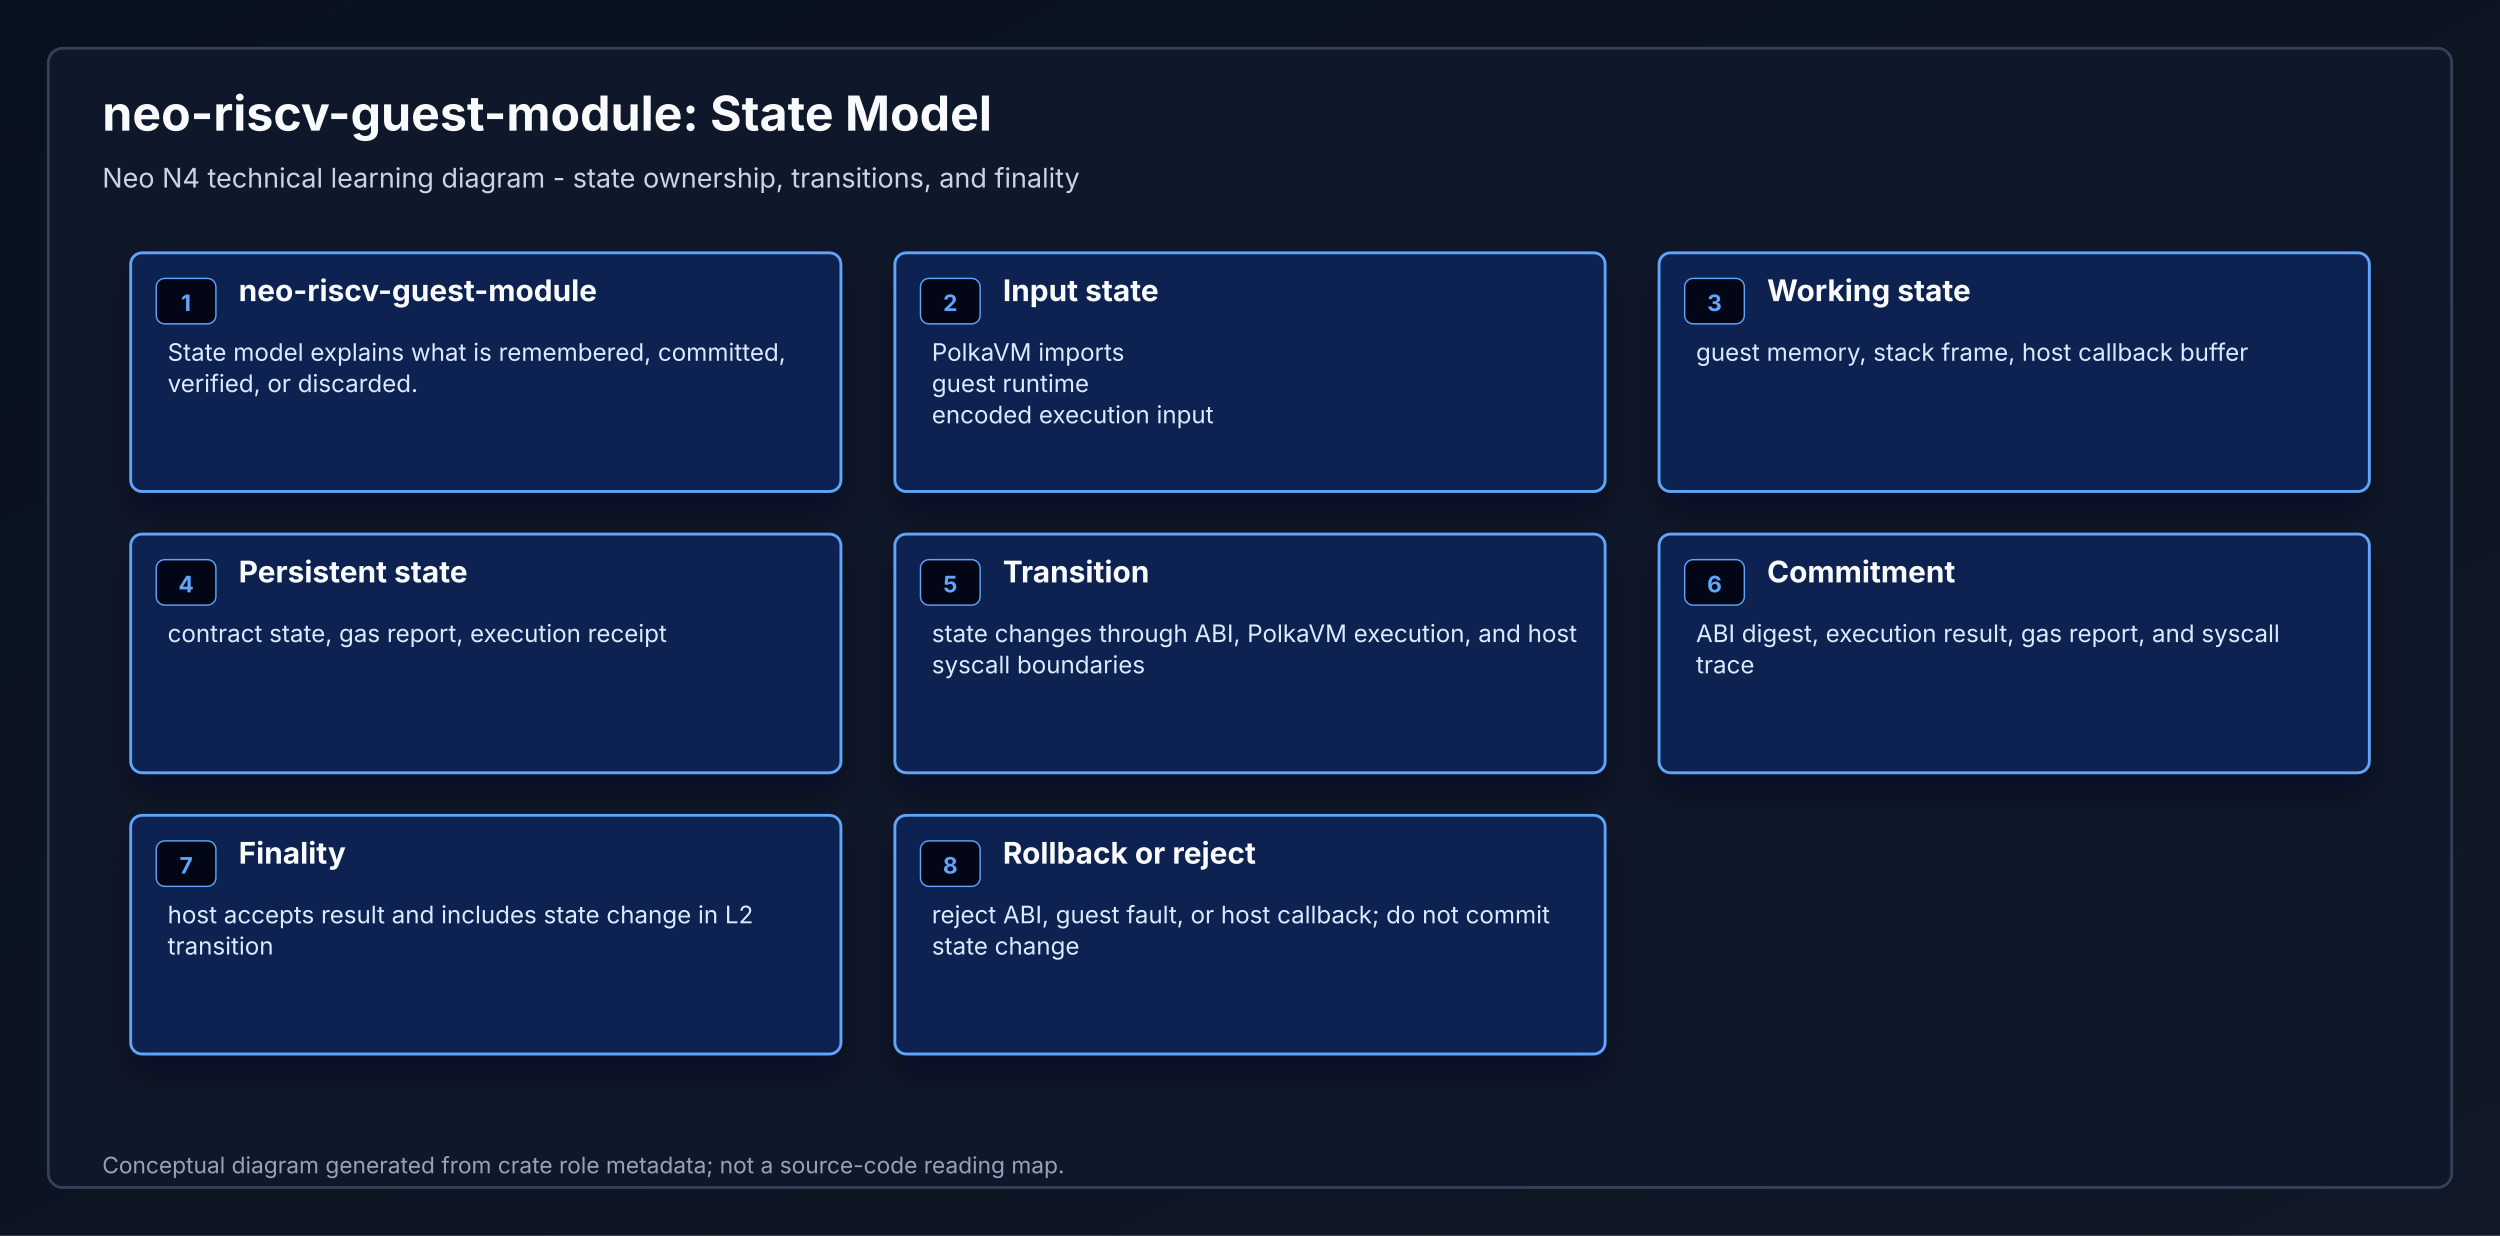
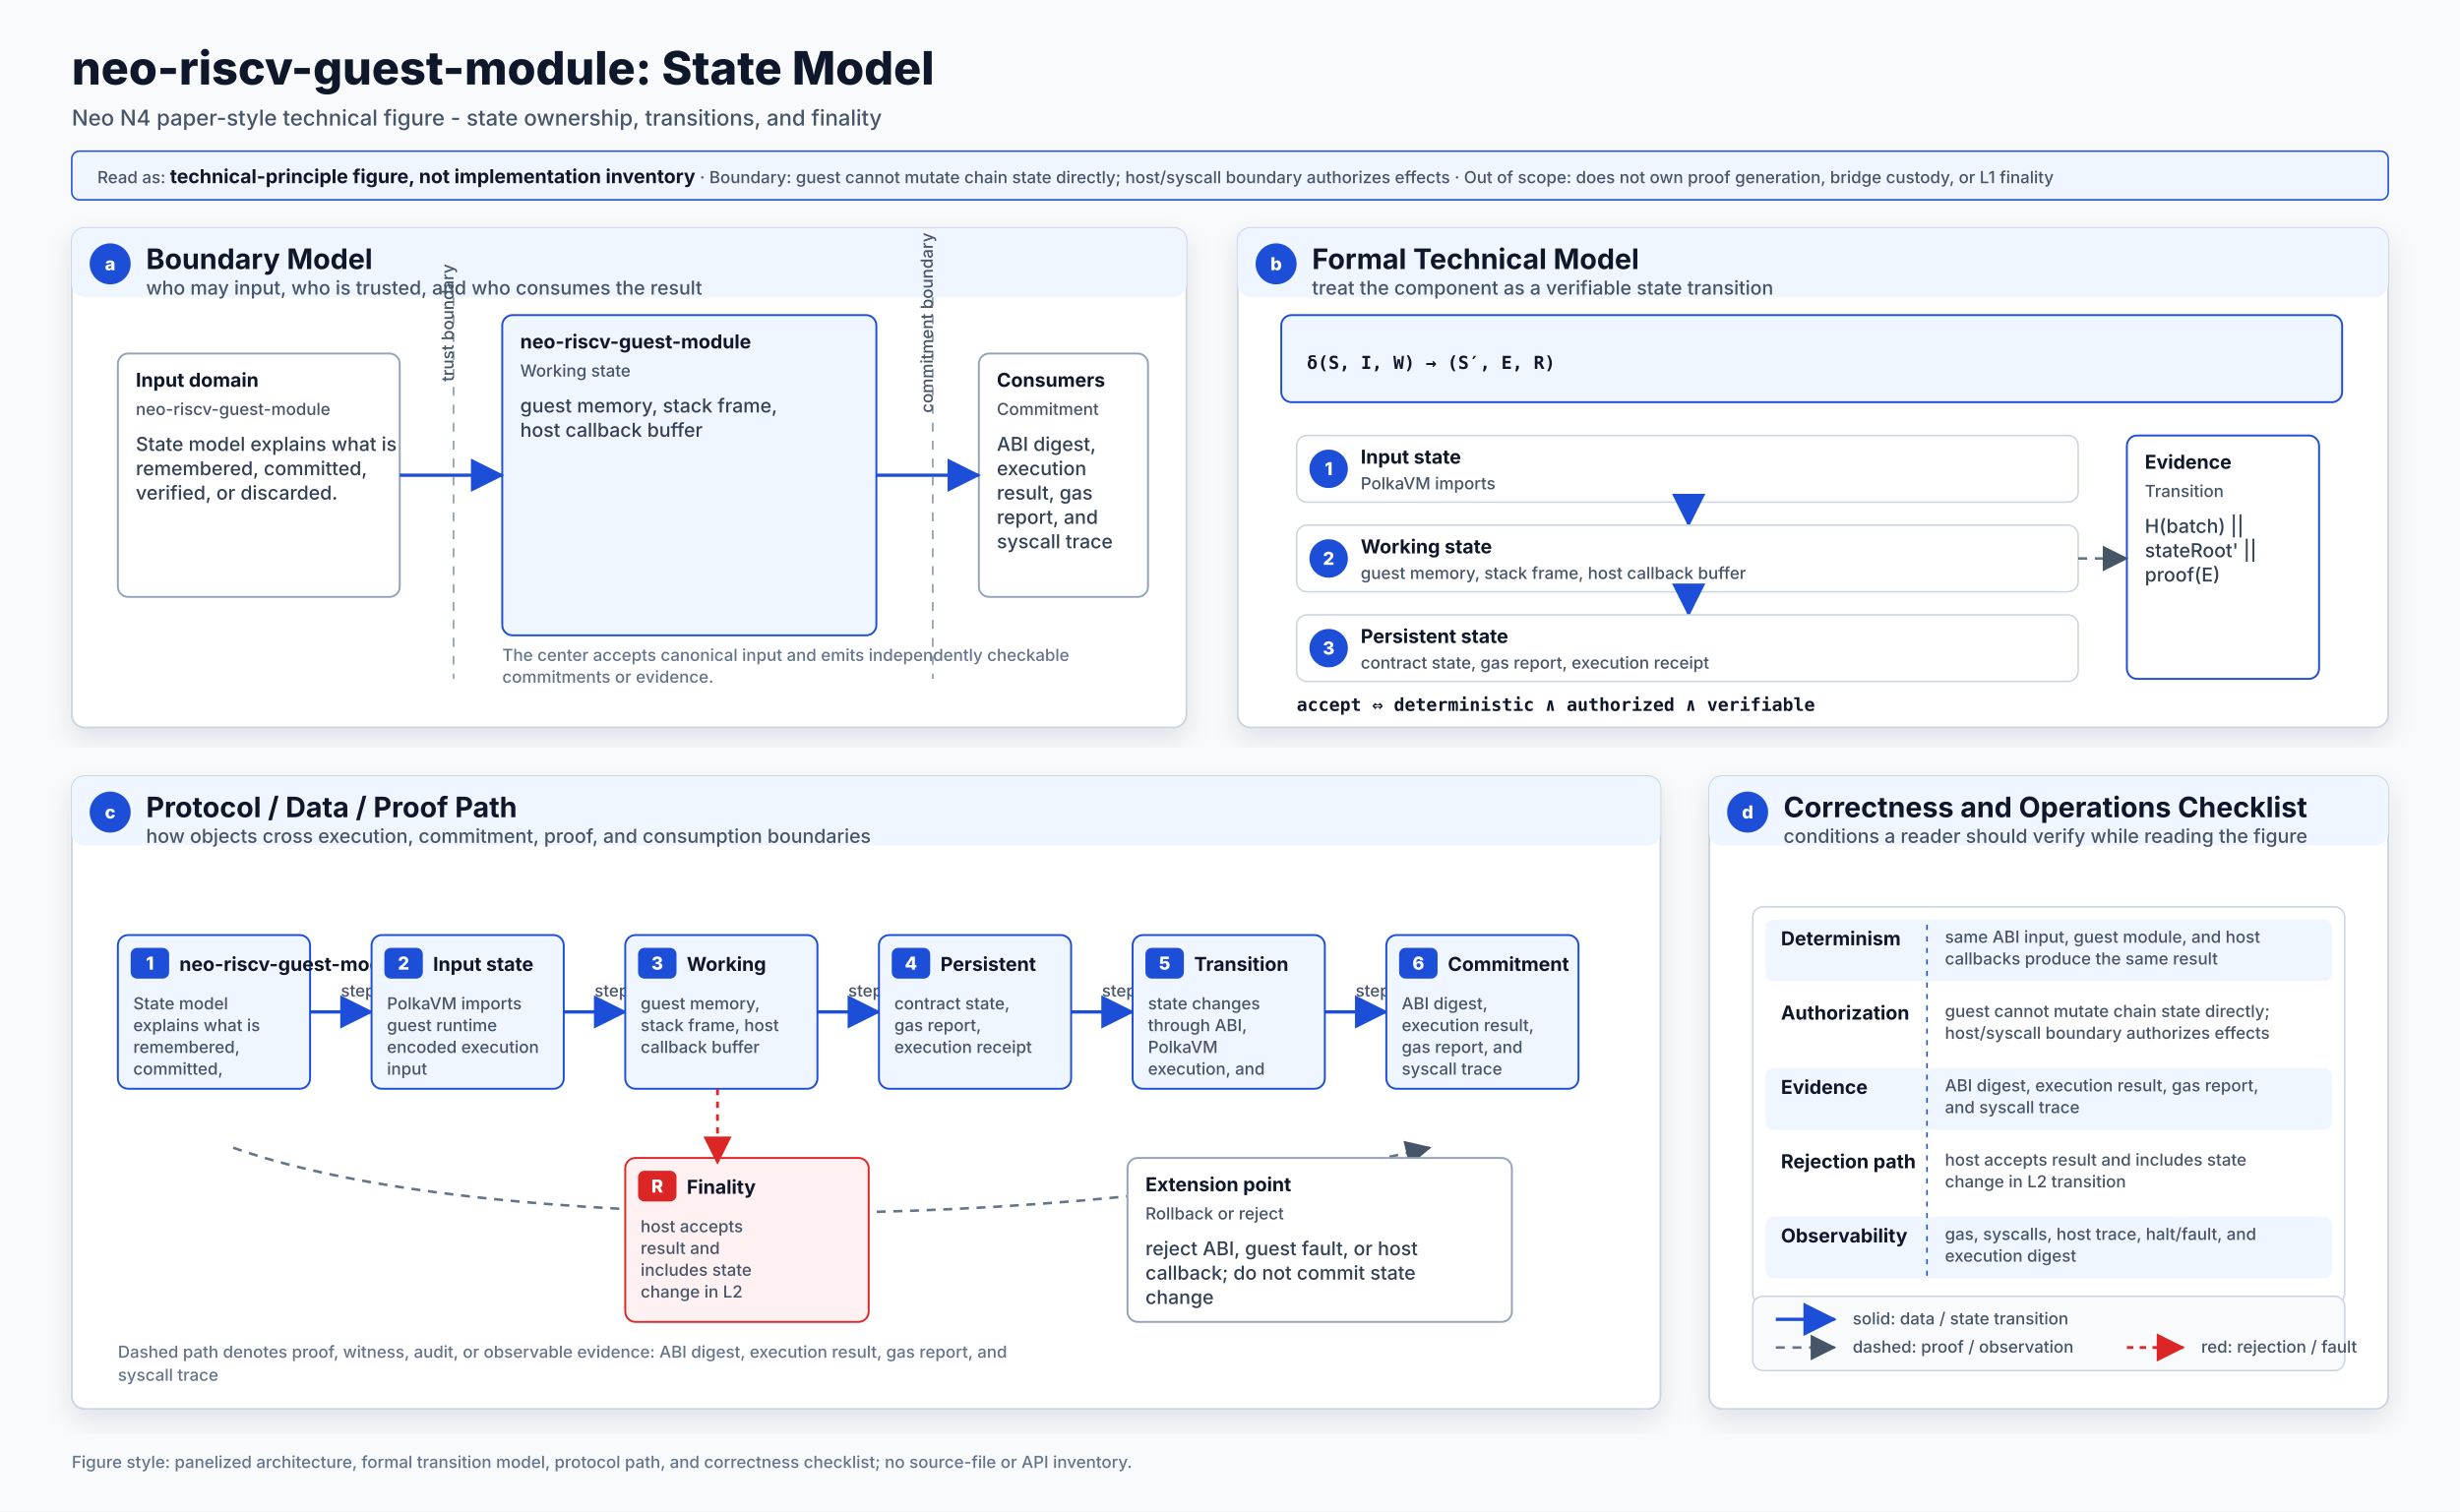
- <svg xmlns="http://www.w3.org/2000/svg" width="1760" height="870" viewBox="0 0 1760 870" role="img" aria-label="neo-riscv-guest-module State Model">
+ <svg xmlns="http://www.w3.org/2000/svg" width="1920" height="1180" viewBox="0 0 1920 1180" role="img" aria-label="neo-riscv-guest-module State Model">
  <defs>
-     <linearGradient id="bg" x1="0" y1="0" x2="1" y2="1">
-       <stop offset="0%" stop-color="#08111f" />
-       <stop offset="100%" stop-color="#111827" />
-     </linearGradient>
-     <filter id="shadow" x="-15%" y="-15%" width="130%" height="130%">
-       <feDropShadow dx="0" dy="14" stdDeviation="12" flood-color="#020617" flood-opacity="0.42" />
+     <marker id="arrow" viewBox="0 0 10 10" refX="9.4" refY="5" markerWidth="10" markerHeight="10" orient="auto">
+       <path d="M0,0 L10,5 L0,10 Z" fill="#475569" />
+     </marker>
+     <marker id="arrowAccent" viewBox="0 0 10 10" refX="9.4" refY="5" markerWidth="10" markerHeight="10" orient="auto">
+       <path d="M0,0 L10,5 L0,10 Z" fill="#1d4ed8" />
+     </marker>
+     <marker id="arrowFault" viewBox="0 0 10 10" refX="9.4" refY="5" markerWidth="10" markerHeight="10" orient="auto">
+       <path d="M0,0 L10,5 L0,10 Z" fill="#dc2626" />
+     </marker>
+     <filter id="paperShadow" x="-3%" y="-4%" width="106%" height="108%">
+       <feDropShadow dx="0" dy="8" stdDeviation="10" flood-color="#0f172a" flood-opacity="0.10" />
    </filter>
+     <style>
+ .bg{fill:#f8fafc}.panel{fill:#ffffff;stroke:#cbd5e1;stroke-width:1.5;filter:url(#paperShadow)}
+ .panelTitle{font:700 22px 'Inter','Segoe UI',Arial,sans-serif;fill:#0f172a}.panelSub{font:500 15px 'Inter','Segoe UI',Arial,sans-serif;fill:#475569}
+ .title{font:800 36px 'Inter','Segoe UI',Arial,sans-serif;fill:#0f172a}.subtitle{font:500 17px 'Inter','Segoe UI',Arial,sans-serif;fill:#475569}
+ .small{font:500 13px 'Inter','Segoe UI',Arial,sans-serif;fill:#475569}.body{font:500 15px 'Inter','Segoe UI',Arial,sans-serif;fill:#334155}
+ .bodyStrong{font:750 15px 'Inter','Segoe UI',Arial,sans-serif;fill:#0f172a}.mono{font:650 14px 'Cascadia Mono','SFMono-Regular',Consolas,monospace;fill:#0f172a}
+ .label{font:800 14px 'Inter','Segoe UI',Arial,sans-serif;fill:#ffffff}.caption{font:500 13px 'Inter','Segoe UI',Arial,sans-serif;fill:#64748b}
+ .arrow{stroke:#475569;stroke-width:2.2;fill:none;marker-end:url(#arrow)}.arrowAccent{stroke:#1d4ed8;stroke-width:2.6;fill:none;marker-end:url(#arrowAccent)}.arrowDash{stroke:#64748b;stroke-width:2;fill:none;stroke-dasharray:7 6;marker-end:url(#arrow)}.arrowFault{stroke:#dc2626;stroke-width:2.2;fill:none;stroke-dasharray:5 5;marker-end:url(#arrowFault)}
+ </style>
  </defs>
-   <rect width="1760" height="100%" fill="url(#bg)" />
-   <rect x="34" y="34" width="1692" height="802" rx="10" fill="#0f172a" stroke="#334155" stroke-width="2" />
-   <text x="72" y="92" fill="#f8fafc" font-family="Inter,Segoe UI,Arial,sans-serif" font-size="34" font-weight="700">neo-riscv-guest-module: State Model</text>
-   <text x="72" y="132" fill="#cbd5e1" font-family="Inter,Segoe UI,Arial,sans-serif" font-size="19">Neo N4 technical learning diagram - state ownership, transitions, and finality</text>
-   <rect x="92" y="178" width="500" height="168" rx="8" fill="#0b2451" stroke="#60a5fa" stroke-width="2" filter="url(#shadow)" />
-   <rect x="110" y="196" width="42" height="32" rx="6" fill="#020617" stroke="#60a5fa" stroke-width="1" />
-   <text x="131" y="219" text-anchor="middle" fill="#60a5fa" font-family="Inter,Segoe UI,Arial,sans-serif" font-size="16" font-weight="700">1</text>
-   <text x="168" y="212" fill="#f8fafc" font-family="Inter,Segoe UI,Arial,sans-serif" font-size="21" font-weight="700">neo-riscv-guest-module</text>
-   <text x="118" y="254" fill="#dbeafe" font-family="Inter,Segoe UI,Arial,sans-serif" font-size="17">State model explains what is remembered, committed,</text>
-   <text x="118" y="276" fill="#dbeafe" font-family="Inter,Segoe UI,Arial,sans-serif" font-size="17">verified, or discarded.</text>
-   <rect x="630" y="178" width="500" height="168" rx="8" fill="#0b2451" stroke="#60a5fa" stroke-width="2" filter="url(#shadow)" />
-   <rect x="648" y="196" width="42" height="32" rx="6" fill="#020617" stroke="#60a5fa" stroke-width="1" />
-   <text x="669" y="219" text-anchor="middle" fill="#60a5fa" font-family="Inter,Segoe UI,Arial,sans-serif" font-size="16" font-weight="700">2</text>
-   <text x="706" y="212" fill="#f8fafc" font-family="Inter,Segoe UI,Arial,sans-serif" font-size="21" font-weight="700">Input state</text>
-   <text x="656" y="254" fill="#dbeafe" font-family="Inter,Segoe UI,Arial,sans-serif" font-size="17">PolkaVM imports</text>
-   <text x="656" y="276" fill="#dbeafe" font-family="Inter,Segoe UI,Arial,sans-serif" font-size="17">guest runtime</text>
-   <text x="656" y="298" fill="#dbeafe" font-family="Inter,Segoe UI,Arial,sans-serif" font-size="17">encoded execution input</text>
-   <rect x="1168" y="178" width="500" height="168" rx="8" fill="#0b2451" stroke="#60a5fa" stroke-width="2" filter="url(#shadow)" />
-   <rect x="1186" y="196" width="42" height="32" rx="6" fill="#020617" stroke="#60a5fa" stroke-width="1" />
-   <text x="1207" y="219" text-anchor="middle" fill="#60a5fa" font-family="Inter,Segoe UI,Arial,sans-serif" font-size="16" font-weight="700">3</text>
-   <text x="1244" y="212" fill="#f8fafc" font-family="Inter,Segoe UI,Arial,sans-serif" font-size="21" font-weight="700">Working state</text>
-   <text x="1194" y="254" fill="#dbeafe" font-family="Inter,Segoe UI,Arial,sans-serif" font-size="17">guest memory, stack frame, host callback buffer</text>
-   <rect x="92" y="376" width="500" height="168" rx="8" fill="#0b2451" stroke="#60a5fa" stroke-width="2" filter="url(#shadow)" />
-   <rect x="110" y="394" width="42" height="32" rx="6" fill="#020617" stroke="#60a5fa" stroke-width="1" />
-   <text x="131" y="417" text-anchor="middle" fill="#60a5fa" font-family="Inter,Segoe UI,Arial,sans-serif" font-size="16" font-weight="700">4</text>
-   <text x="168" y="410" fill="#f8fafc" font-family="Inter,Segoe UI,Arial,sans-serif" font-size="21" font-weight="700">Persistent state</text>
-   <text x="118" y="452" fill="#dbeafe" font-family="Inter,Segoe UI,Arial,sans-serif" font-size="17">contract state, gas report, execution receipt</text>
-   <rect x="630" y="376" width="500" height="168" rx="8" fill="#0b2451" stroke="#60a5fa" stroke-width="2" filter="url(#shadow)" />
-   <rect x="648" y="394" width="42" height="32" rx="6" fill="#020617" stroke="#60a5fa" stroke-width="1" />
-   <text x="669" y="417" text-anchor="middle" fill="#60a5fa" font-family="Inter,Segoe UI,Arial,sans-serif" font-size="16" font-weight="700">5</text>
-   <text x="706" y="410" fill="#f8fafc" font-family="Inter,Segoe UI,Arial,sans-serif" font-size="21" font-weight="700">Transition</text>
-   <text x="656" y="452" fill="#dbeafe" font-family="Inter,Segoe UI,Arial,sans-serif" font-size="17">state changes through ABI, PolkaVM execution, and host</text>
-   <text x="656" y="474" fill="#dbeafe" font-family="Inter,Segoe UI,Arial,sans-serif" font-size="17">syscall boundaries</text>
-   <rect x="1168" y="376" width="500" height="168" rx="8" fill="#0b2451" stroke="#60a5fa" stroke-width="2" filter="url(#shadow)" />
-   <rect x="1186" y="394" width="42" height="32" rx="6" fill="#020617" stroke="#60a5fa" stroke-width="1" />
-   <text x="1207" y="417" text-anchor="middle" fill="#60a5fa" font-family="Inter,Segoe UI,Arial,sans-serif" font-size="16" font-weight="700">6</text>
-   <text x="1244" y="410" fill="#f8fafc" font-family="Inter,Segoe UI,Arial,sans-serif" font-size="21" font-weight="700">Commitment</text>
-   <text x="1194" y="452" fill="#dbeafe" font-family="Inter,Segoe UI,Arial,sans-serif" font-size="17">ABI digest, execution result, gas report, and syscall</text>
-   <text x="1194" y="474" fill="#dbeafe" font-family="Inter,Segoe UI,Arial,sans-serif" font-size="17">trace</text>
-   <rect x="92" y="574" width="500" height="168" rx="8" fill="#0b2451" stroke="#60a5fa" stroke-width="2" filter="url(#shadow)" />
-   <rect x="110" y="592" width="42" height="32" rx="6" fill="#020617" stroke="#60a5fa" stroke-width="1" />
-   <text x="131" y="615" text-anchor="middle" fill="#60a5fa" font-family="Inter,Segoe UI,Arial,sans-serif" font-size="16" font-weight="700">7</text>
-   <text x="168" y="608" fill="#f8fafc" font-family="Inter,Segoe UI,Arial,sans-serif" font-size="21" font-weight="700">Finality</text>
-   <text x="118" y="650" fill="#dbeafe" font-family="Inter,Segoe UI,Arial,sans-serif" font-size="17">host accepts result and includes state change in L2</text>
-   <text x="118" y="672" fill="#dbeafe" font-family="Inter,Segoe UI,Arial,sans-serif" font-size="17">transition</text>
-   <rect x="630" y="574" width="500" height="168" rx="8" fill="#0b2451" stroke="#60a5fa" stroke-width="2" filter="url(#shadow)" />
-   <rect x="648" y="592" width="42" height="32" rx="6" fill="#020617" stroke="#60a5fa" stroke-width="1" />
-   <text x="669" y="615" text-anchor="middle" fill="#60a5fa" font-family="Inter,Segoe UI,Arial,sans-serif" font-size="16" font-weight="700">8</text>
-   <text x="706" y="608" fill="#f8fafc" font-family="Inter,Segoe UI,Arial,sans-serif" font-size="21" font-weight="700">Rollback or reject</text>
-   <text x="656" y="650" fill="#dbeafe" font-family="Inter,Segoe UI,Arial,sans-serif" font-size="17">reject ABI, guest fault, or host callback; do not commit</text>
-   <text x="656" y="672" fill="#dbeafe" font-family="Inter,Segoe UI,Arial,sans-serif" font-size="17">state change</text>
-   <text x="72" y="826" fill="#94a3b8" font-family="Inter,Segoe UI,Arial,sans-serif" font-size="16">Conceptual diagram generated from crate role metadata; not a source-code reading map.</text>
+   <rect class="bg" width="1920" height="1180" />
+   <text x="56" y="66" class="title">neo-riscv-guest-module: State Model</text>
+   <text x="56" y="98" class="subtitle">Neo N4 paper-style technical figure - state ownership, transitions, and finality</text>
+   <rect x="56" y="118" width="1808" height="38" rx="6" fill="#eff6ff" stroke="#1d4ed8" stroke-width="1.2" />
+   <text x="76" y="143" class="small">Read as: <tspan class="bodyStrong">technical-principle figure, not implementation inventory</tspan> · Boundary: guest cannot mutate chain state directly; host/syscall boundary authorizes effects · Out of scope: does not own proof generation, bridge custody, or L1 finality</text>
+   <rect x="56" y="178" width="870" height="390" rx="10" class="panel" />
+   <rect x="56" y="178" width="870" height="54" rx="10" fill="#eff6ff" stroke="#cbd5e1" stroke-width="0" />
+   <circle cx="86" cy="206" r="16" fill="#1d4ed8" />
+   <text x="86" y="211" text-anchor="middle" class="label">a</text>
+   <text x="114" y="210" class="panelTitle">Boundary Model</text>
+   <text x="114" y="230" class="panelSub">who may input, who is trusted, and who consumes the result</text>
+   <rect x="966" y="178" width="898" height="390" rx="10" class="panel" />
+   <rect x="966" y="178" width="898" height="54" rx="10" fill="#eff6ff" stroke="#cbd5e1" stroke-width="0" />
+   <circle cx="996" cy="206" r="16" fill="#1d4ed8" />
+   <text x="996" y="211" text-anchor="middle" class="label">b</text>
+   <text x="1024" y="210" class="panelTitle">Formal Technical Model</text>
+   <text x="1024" y="230" class="panelSub">treat the component as a verifiable state transition</text>
+   <rect x="56" y="606" width="1240" height="494" rx="10" class="panel" />
+   <rect x="56" y="606" width="1240" height="54" rx="10" fill="#eff6ff" stroke="#cbd5e1" stroke-width="0" />
+   <circle cx="86" cy="634" r="16" fill="#1d4ed8" />
+   <text x="86" y="639" text-anchor="middle" class="label">c</text>
+   <text x="114" y="638" class="panelTitle">Protocol / Data / Proof Path</text>
+   <text x="114" y="658" class="panelSub">how objects cross execution, commitment, proof, and consumption boundaries</text>
+   <rect x="1334" y="606" width="530" height="494" rx="10" class="panel" />
+   <rect x="1334" y="606" width="530" height="54" rx="10" fill="#eff6ff" stroke="#cbd5e1" stroke-width="0" />
+   <circle cx="1364" cy="634" r="16" fill="#1d4ed8" />
+   <text x="1364" y="639" text-anchor="middle" class="label">d</text>
+   <text x="1392" y="638" class="panelTitle">Correctness and Operations Checklist</text>
+   <text x="1392" y="658" class="panelSub">conditions a reader should verify while reading the figure</text>
+   <rect x="92" y="276" width="220" height="190" rx="8" fill="#ffffff" stroke="#94a3b8" stroke-width="1.5" />
+   <text x="106" y="302" class="bodyStrong">Input domain</text>
+   <text x="106" y="324" class="small">neo-riscv-guest-module</text>
+   <text x="106" y="352" class="body">State model explains what is</text>
+   <text x="106" y="371" class="body">remembered, committed,</text>
+   <text x="106" y="390" class="body">verified, or discarded.</text>
+   <line x1="354" y1="232" x2="354" y2="530" stroke="#94a3b8" stroke-width="1.4" stroke-dasharray="7 7" />
+   <text x="354" y="252" class="small" text-anchor="middle" transform="rotate(-90 354 252)">trust boundary</text>
+   <rect x="392" y="246" width="292" height="250" rx="8" fill="#eff6ff" stroke="#1d4ed8" stroke-width="1.5" />
+   <text x="406" y="272" class="bodyStrong">neo-riscv-guest-module</text>
+   <text x="406" y="294" class="small">Working state</text>
+   <text x="406" y="322" class="body">guest memory, stack frame,</text>
+   <text x="406" y="341" class="body">host callback buffer</text>
+   <line x1="728" y1="232" x2="728" y2="530" stroke="#94a3b8" stroke-width="1.4" stroke-dasharray="7 7" />
+   <text x="728" y="252" class="small" text-anchor="middle" transform="rotate(-90 728 252)">commitment boundary</text>
+   <rect x="764" y="276" width="132" height="190" rx="8" fill="#ffffff" stroke="#94a3b8" stroke-width="1.5" />
+   <text x="778" y="302" class="bodyStrong">Consumers</text>
+   <text x="778" y="324" class="small">Commitment</text>
+   <text x="778" y="352" class="body">ABI digest,</text>
+   <text x="778" y="371" class="body">execution</text>
+   <text x="778" y="390" class="body">result, gas</text>
+   <text x="778" y="409" class="body">report, and</text>
+   <text x="778" y="428" class="body">syscall trace</text>
+   <path class="arrowAccent" d="M312 371 C338 371 358 371 392 371" />
+   <path class="arrowAccent" d="M684 371 C706 371 730 371 764 371" />
+   <text x="392" y="516" class="caption">The center accepts canonical input and emits independently checkable</text>
+   <text x="392" y="533" class="caption">commitments or evidence.</text>
+   <rect x="1000" y="246" width="828" height="68" rx="8" fill="#eff6ff" stroke="#1d4ed8" stroke-width="1.5" />
+   <text x="1020" y="288" class="mono">δ(S, I, W) → (S′, E, R)</text>
+   <rect x="1012" y="340" width="610" height="52" rx="8" fill="#ffffff" stroke="#cbd5e1" stroke-width="1.2" />
+   <circle cx="1037" cy="366" r="15" fill="#1d4ed8" />
+   <text x="1037" y="371" text-anchor="middle" class="label">1</text>
+   <text x="1062" y="362" class="bodyStrong">Input state</text>
+   <text x="1062" y="382" class="small">PolkaVM imports</text>
+   <path class="arrowAccent" d="M1318 392 L1318 410" />
+   <rect x="1012" y="410" width="610" height="52" rx="8" fill="#ffffff" stroke="#cbd5e1" stroke-width="1.2" />
+   <circle cx="1037" cy="436" r="15" fill="#1d4ed8" />
+   <text x="1037" y="441" text-anchor="middle" class="label">2</text>
+   <text x="1062" y="432" class="bodyStrong">Working state</text>
+   <text x="1062" y="452" class="small">guest memory, stack frame, host callback buffer</text>
+   <path class="arrowAccent" d="M1318 462 L1318 480" />
+   <rect x="1012" y="480" width="610" height="52" rx="8" fill="#ffffff" stroke="#cbd5e1" stroke-width="1.2" />
+   <circle cx="1037" cy="506" r="15" fill="#1d4ed8" />
+   <text x="1037" y="511" text-anchor="middle" class="label">3</text>
+   <text x="1062" y="502" class="bodyStrong">Persistent state</text>
+   <text x="1062" y="522" class="small">contract state, gas report, execution receipt</text>
+   <rect x="1660" y="340" width="150" height="190" rx="8" fill="#ffffff" stroke="#1d4ed8" stroke-width="1.5" />
+   <text x="1674" y="366" class="bodyStrong">Evidence</text>
+   <text x="1674" y="388" class="small">Transition</text>
+   <text x="1674" y="416" class="body">H(batch) ||</text>
+   <text x="1674" y="435" class="body">stateRoot' ||</text>
+   <text x="1674" y="454" class="body">proof(E)</text>
+   <path class="arrowDash" d="M1622 436 C1642 436 1648 436 1660 436" />
+   <text x="1012" y="555" class="mono">accept ⇔ deterministic ∧ authorized ∧ verifiable</text>
+   <rect x="92" y="730" width="150" height="120" rx="8" fill="#eff6ff" stroke="#1d4ed8" stroke-width="1.5" />
+   <rect x="102" y="740" width="30" height="24" rx="5" fill="#1d4ed8" />
+   <text x="117" y="757" text-anchor="middle" class="label">1</text>
+   <text x="140" y="758" class="bodyStrong">neo-riscv-guest-module</text>
+   <text x="104" y="788" class="small">State model</text>
+   <text x="104" y="805" class="small">explains what is</text>
+   <text x="104" y="822" class="small">remembered,</text>
+   <text x="104" y="839" class="small">committed,</text>
+   <path class="arrowAccent" d="M242 790 L290 790" />
+   <text x="266" y="778" class="small">step 1</text>
+   <rect x="290" y="730" width="150" height="120" rx="8" fill="#eff6ff" stroke="#1d4ed8" stroke-width="1.5" />
+   <rect x="300" y="740" width="30" height="24" rx="5" fill="#1d4ed8" />
+   <text x="315" y="757" text-anchor="middle" class="label">2</text>
+   <text x="338" y="758" class="bodyStrong">Input state</text>
+   <text x="302" y="788" class="small">PolkaVM imports</text>
+   <text x="302" y="805" class="small">guest runtime</text>
+   <text x="302" y="822" class="small">encoded execution</text>
+   <text x="302" y="839" class="small">input</text>
+   <path class="arrowAccent" d="M440 790 L488 790" />
+   <text x="464" y="778" class="small">step 2</text>
+   <rect x="488" y="730" width="150" height="120" rx="8" fill="#eff6ff" stroke="#1d4ed8" stroke-width="1.5" />
+   <rect x="498" y="740" width="30" height="24" rx="5" fill="#1d4ed8" />
+   <text x="513" y="757" text-anchor="middle" class="label">3</text>
+   <text x="536" y="758" class="bodyStrong">Working</text>
+   <text x="500" y="788" class="small">guest memory,</text>
+   <text x="500" y="805" class="small">stack frame, host</text>
+   <text x="500" y="822" class="small">callback buffer</text>
+   <path class="arrowAccent" d="M638 790 L686 790" />
+   <text x="662" y="778" class="small">step 3</text>
+   <rect x="686" y="730" width="150" height="120" rx="8" fill="#eff6ff" stroke="#1d4ed8" stroke-width="1.5" />
+   <rect x="696" y="740" width="30" height="24" rx="5" fill="#1d4ed8" />
+   <text x="711" y="757" text-anchor="middle" class="label">4</text>
+   <text x="734" y="758" class="bodyStrong">Persistent</text>
+   <text x="698" y="788" class="small">contract state,</text>
+   <text x="698" y="805" class="small">gas report,</text>
+   <text x="698" y="822" class="small">execution receipt</text>
+   <path class="arrowAccent" d="M836 790 L884 790" />
+   <text x="860" y="778" class="small">step 4</text>
+   <rect x="884" y="730" width="150" height="120" rx="8" fill="#eff6ff" stroke="#1d4ed8" stroke-width="1.5" />
+   <rect x="894" y="740" width="30" height="24" rx="5" fill="#1d4ed8" />
+   <text x="909" y="757" text-anchor="middle" class="label">5</text>
+   <text x="932" y="758" class="bodyStrong">Transition</text>
+   <text x="896" y="788" class="small">state changes</text>
+   <text x="896" y="805" class="small">through ABI,</text>
+   <text x="896" y="822" class="small">PolkaVM</text>
+   <text x="896" y="839" class="small">execution, and</text>
+   <path class="arrowAccent" d="M1034 790 L1082 790" />
+   <text x="1058" y="778" class="small">step 5</text>
+   <rect x="1082" y="730" width="150" height="120" rx="8" fill="#eff6ff" stroke="#1d4ed8" stroke-width="1.5" />
+   <rect x="1092" y="740" width="30" height="24" rx="5" fill="#1d4ed8" />
+   <text x="1107" y="757" text-anchor="middle" class="label">6</text>
+   <text x="1130" y="758" class="bodyStrong">Commitment</text>
+   <text x="1094" y="788" class="small">ABI digest,</text>
+   <text x="1094" y="805" class="small">execution result,</text>
+   <text x="1094" y="822" class="small">gas report, and</text>
+   <text x="1094" y="839" class="small">syscall trace</text>
+   <path class="arrowDash" d="M182 896 C372 964 832 964 1116 896" />
+   <rect x="488" y="904" width="190" height="128" rx="8" fill="#fff1f2" stroke="#dc2626" stroke-width="1.5" />
+   <rect x="498" y="914" width="30" height="24" rx="5" fill="#dc2626" />
+   <text x="513" y="931" text-anchor="middle" class="label">R</text>
+   <text x="536" y="932" class="bodyStrong">Finality</text>
+   <text x="500" y="962" class="small">host accepts</text>
+   <text x="500" y="979" class="small">result and</text>
+   <text x="500" y="996" class="small">includes state</text>
+   <text x="500" y="1013" class="small">change in L2</text>
+   <path class="arrowFault" d="M560 850 L560 908" />
+   <rect x="880" y="904" width="300" height="128" rx="8" fill="#ffffff" stroke="#94a3b8" stroke-width="1.5" />
+   <text x="894" y="930" class="bodyStrong">Extension point</text>
+   <text x="894" y="952" class="small">Rollback or reject</text>
+   <text x="894" y="980" class="body">reject ABI, guest fault, or host</text>
+   <text x="894" y="999" class="body">callback; do not commit state</text>
+   <text x="894" y="1018" class="body">change</text>
+   <text x="92" y="1060" class="caption">Dashed path denotes proof, witness, audit, or observable evidence: ABI digest, execution result, gas report, and</text>
+   <text x="92" y="1078" class="caption">syscall trace</text>
+   <rect x="1368" y="708" width="462" height="310" rx="8" fill="#ffffff" stroke="#cbd5e1" stroke-width="1.2" />
+   <rect x="1378" y="718" width="442" height="48" rx="6" fill="#eff6ff" />
+   <text x="1390" y="738" class="bodyStrong">Determinism</text>
+   <text x="1518" y="736" class="small">same ABI input, guest module, and host</text>
+   <text x="1518" y="753" class="small">callbacks produce the same result</text>
+   <rect x="1378" y="776" width="442" height="48" rx="6" fill="#ffffff" />
+   <text x="1390" y="796" class="bodyStrong">Authorization</text>
+   <text x="1518" y="794" class="small">guest cannot mutate chain state directly;</text>
+   <text x="1518" y="811" class="small">host/syscall boundary authorizes effects</text>
+   <rect x="1378" y="834" width="442" height="48" rx="6" fill="#eff6ff" />
+   <text x="1390" y="854" class="bodyStrong">Evidence</text>
+   <text x="1518" y="852" class="small">ABI digest, execution result, gas report,</text>
+   <text x="1518" y="869" class="small">and syscall trace</text>
+   <rect x="1378" y="892" width="442" height="48" rx="6" fill="#ffffff" />
+   <text x="1390" y="912" class="bodyStrong">Rejection path</text>
+   <text x="1518" y="910" class="small">host accepts result and includes state</text>
+   <text x="1518" y="927" class="small">change in L2 transition</text>
+   <rect x="1378" y="950" width="442" height="48" rx="6" fill="#eff6ff" />
+   <text x="1390" y="970" class="bodyStrong">Observability</text>
+   <text x="1518" y="968" class="small">gas, syscalls, host trace, halt/fault, and</text>
+   <text x="1518" y="985" class="small">execution digest</text>
+   <line x1="1504" y1="722" x2="1504" y2="998" stroke="#1d4ed8" stroke-width="1.2" stroke-dasharray="4 5" />
+   <rect x="1368" y="1012" width="462" height="58" rx="8" fill="#f8fafc" stroke="#cbd5e1" stroke-width="1.2" />
+   <line x1="1386" y1="1030" x2="1432" y2="1030" stroke="#1d4ed8" stroke-width="2.6" marker-end="url(#arrowAccent)" />
+   <text x="1446" y="1034" class="small">solid: data / state transition</text>
+   <line x1="1386" y1="1052" x2="1432" y2="1052" stroke="#64748b" stroke-width="2" stroke-dasharray="7 6" marker-end="url(#arrow)" />
+   <text x="1446" y="1056" class="small">dashed: proof / observation</text>
+   <line x1="1660" y1="1052" x2="1704" y2="1052" stroke="#dc2626" stroke-width="2.2" stroke-dasharray="5 5" marker-end="url(#arrowFault)" />
+   <text x="1718" y="1056" class="small">red: rejection / fault</text>
+   <text x="56" y="1146" class="caption">Figure style: panelized architecture, formal transition model, protocol path, and correctness checklist; no source-file or API inventory.</text>
</svg>
